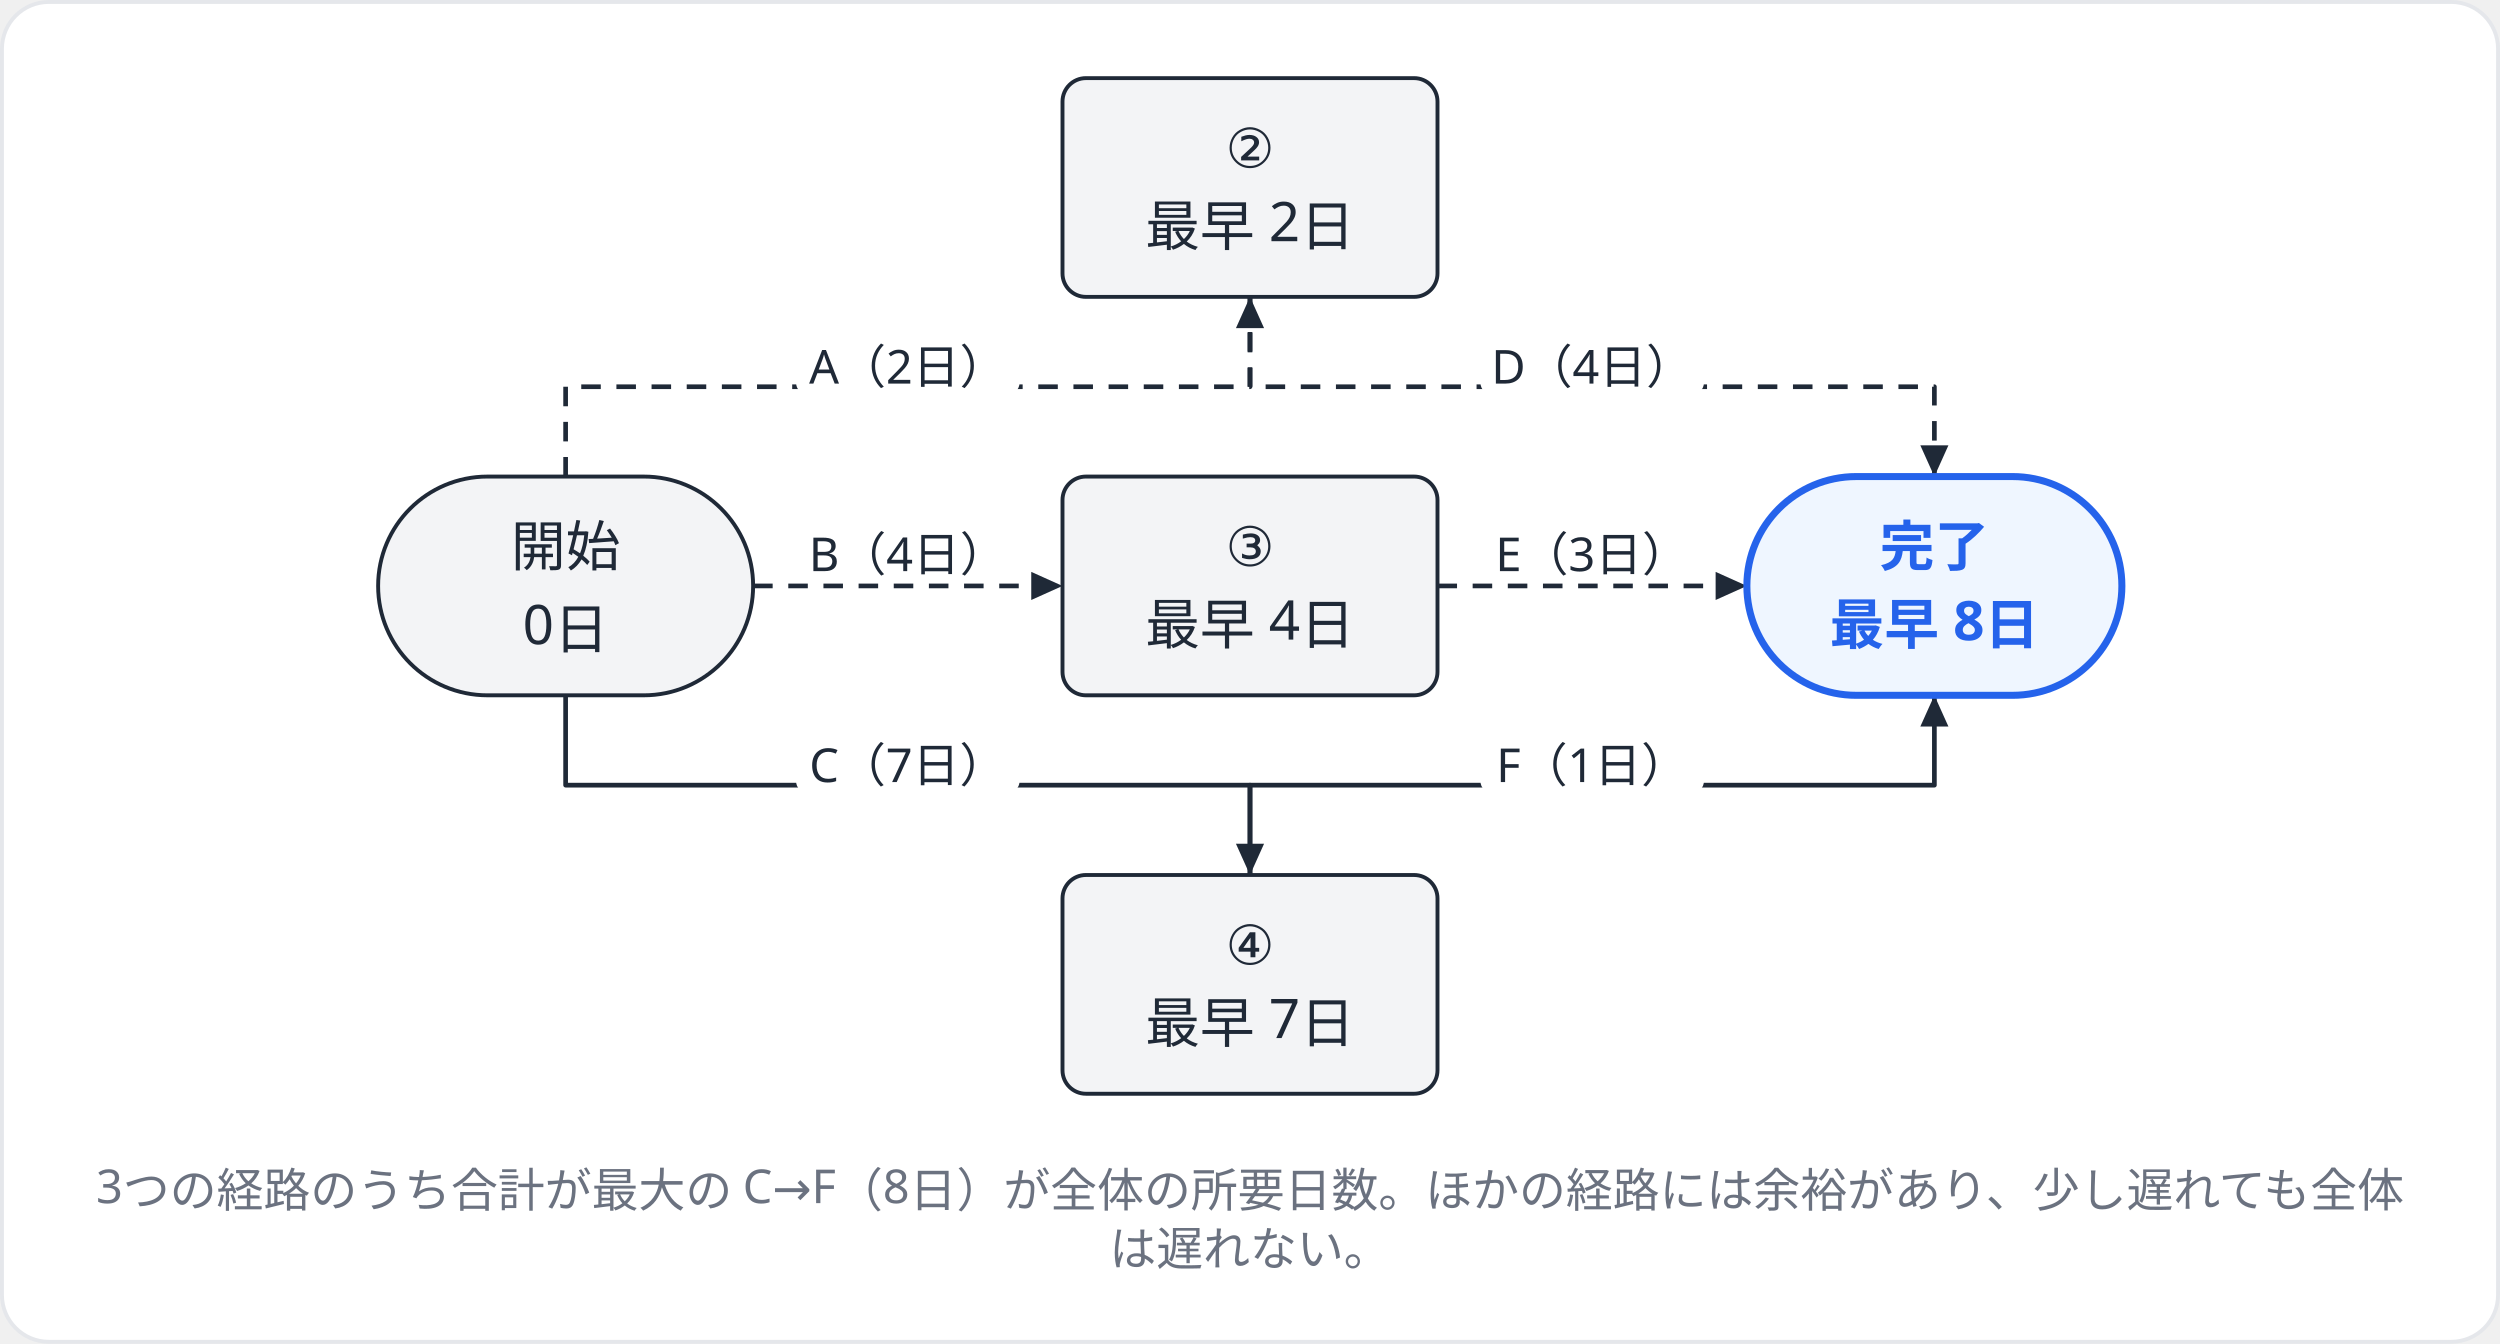
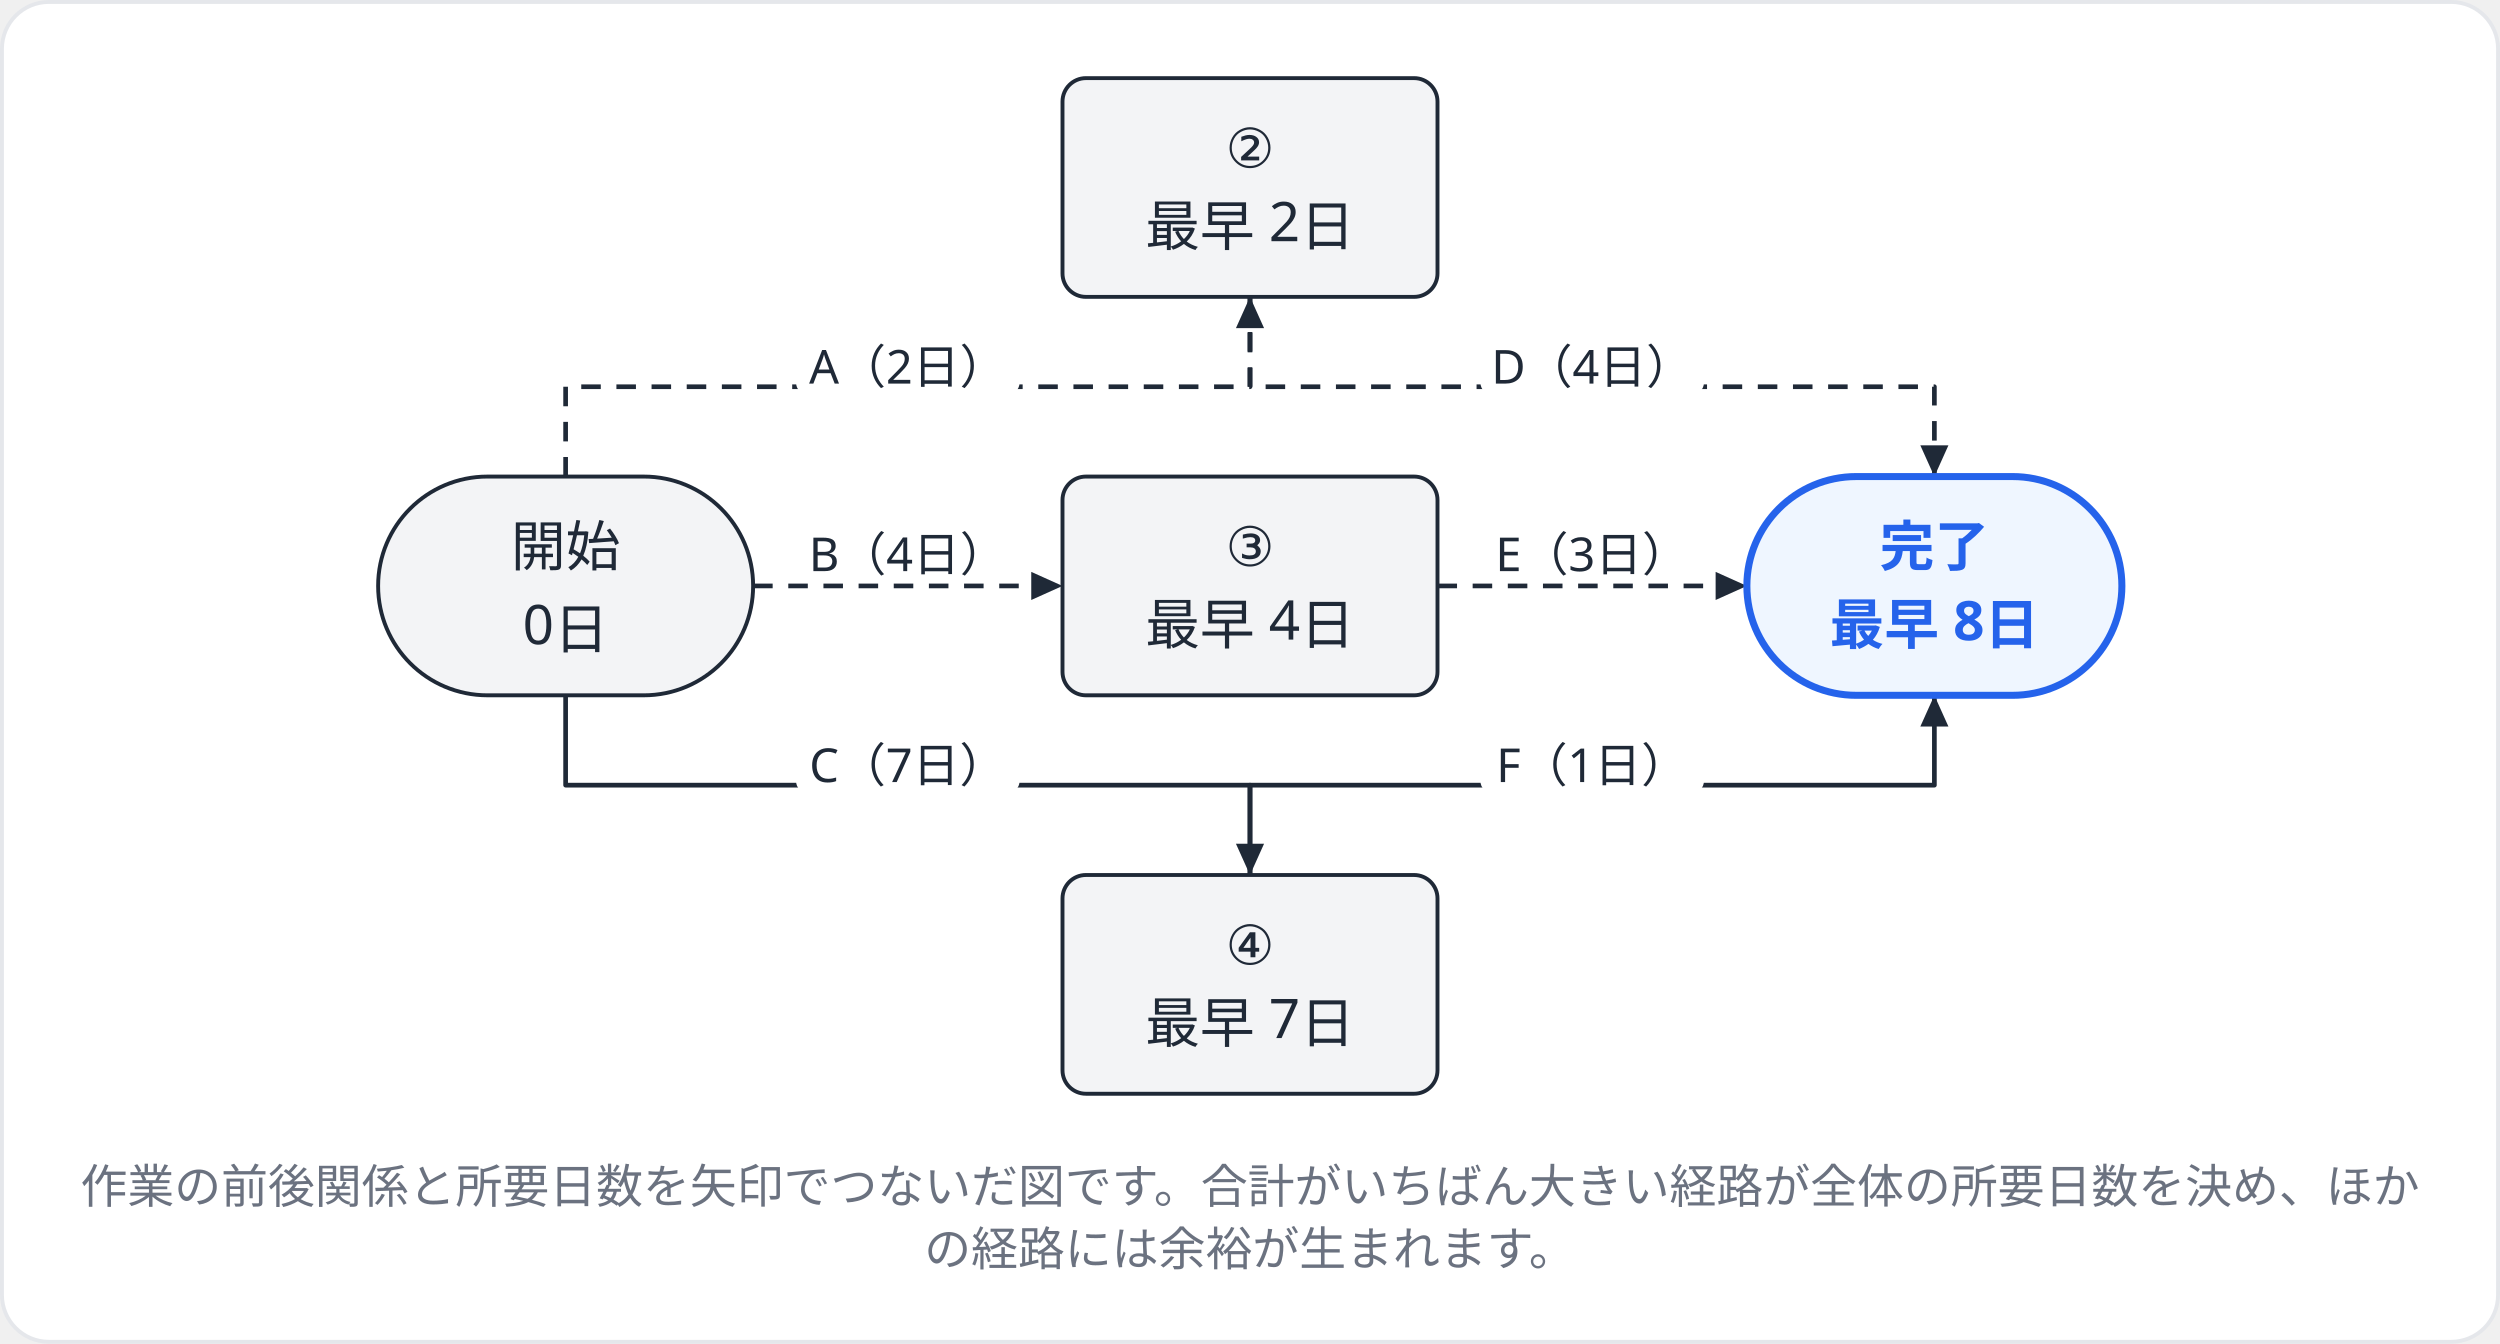
<svg xmlns="http://www.w3.org/2000/svg" width="640" height="344" viewBox="0 0 640 344" role="img">
  <rect x="0.5" y="0.5" width="639" height="343" rx="12" fill="#ffffff" stroke="#e5e7eb" stroke-width="1" />
  <g transform="translate(89.8 20)">
    <polyline points="55,102 55,79 230.2,79 230.2,56" fill="none" stroke="#1f2937" stroke-width="1.2" stroke-dasharray="5 4" stroke-linejoin="round" />
    <polygon points="230.2,56 233.8,64 226.6,64" fill="#1f2937" />
    <polyline points="230.2,56 230.2,79 405.4,79 405.4,102" fill="none" stroke="#1f2937" stroke-width="1.2" stroke-dasharray="5 4" stroke-linejoin="round" />
    <polygon points="405.4,102 401.8,94 409,94" fill="#1f2937" />
    <polyline points="103,130 182.2,130" fill="none" stroke="#1f2937" stroke-width="1.2" stroke-dasharray="5 4" stroke-linejoin="round" />
    <polygon points="182.2,130 174.2,133.6 174.2,126.4" fill="#1f2937" />
    <polyline points="278.2,130 357.4,130" fill="none" stroke="#1f2937" stroke-width="1.2" stroke-dasharray="5 4" stroke-linejoin="round" />
    <polygon points="357.4,130 349.4,133.6 349.4,126.4" fill="#1f2937" />
    <polyline points="55,158 55,181 230.2,181 230.2,204" fill="none" stroke="#1f2937" stroke-width="1.2" stroke-linejoin="round" />
    <polygon points="230.2,204 226.6,196 233.8,196" fill="#1f2937" />
    <polyline points="230.2,204 230.2,181 405.4,181 405.4,158" fill="none" stroke="#1f2937" stroke-width="1.2" stroke-linejoin="round" />
    <polygon points="405.4,158 409,166 401.8,166" fill="#1f2937" />
    <rect x="7" y="102" width="96" height="56" rx="28" fill="#f3f4f6" stroke="#1f2937" stroke-width="1" />
    <text x="55" y="124.9" font-family="Hiragino Sans, Hiragino Kaku Gothic ProN, Noto Sans JP, Yu Gothic, Meiryo, sans-serif" font-size="14" fill="#1f2937" text-anchor="middle">開始</text>
    <text x="55" y="144.9" font-family="Hiragino Sans, Hiragino Kaku Gothic ProN, Noto Sans JP, Yu Gothic, Meiryo, sans-serif" font-size="14" fill="#1f2937" text-anchor="middle">0日</text>
    <rect x="182.2" y="0" width="96" height="56" rx="6" fill="#f3f4f6" stroke="#1f2937" stroke-width="1" />
    <text x="230.2" y="22.9" font-family="Hiragino Sans, Hiragino Kaku Gothic ProN, Noto Sans JP, Yu Gothic, Meiryo, sans-serif" font-size="14" fill="#1f2937" text-anchor="middle">②</text>
    <text x="230.2" y="42.9" font-family="Hiragino Sans, Hiragino Kaku Gothic ProN, Noto Sans JP, Yu Gothic, Meiryo, sans-serif" font-size="14" fill="#1f2937" text-anchor="middle">最早 2日</text>
    <rect x="182.2" y="102" width="96" height="56" rx="6" fill="#f3f4f6" stroke="#1f2937" stroke-width="1" />
    <text x="230.2" y="124.9" font-family="Hiragino Sans, Hiragino Kaku Gothic ProN, Noto Sans JP, Yu Gothic, Meiryo, sans-serif" font-size="14" fill="#1f2937" text-anchor="middle">③</text>
    <text x="230.2" y="144.9" font-family="Hiragino Sans, Hiragino Kaku Gothic ProN, Noto Sans JP, Yu Gothic, Meiryo, sans-serif" font-size="14" fill="#1f2937" text-anchor="middle">最早 4日</text>
    <rect x="182.2" y="204" width="96" height="56" rx="6" fill="#f3f4f6" stroke="#1f2937" stroke-width="1" />
    <text x="230.2" y="226.9" font-family="Hiragino Sans, Hiragino Kaku Gothic ProN, Noto Sans JP, Yu Gothic, Meiryo, sans-serif" font-size="14" fill="#1f2937" text-anchor="middle">④</text>
    <text x="230.2" y="246.9" font-family="Hiragino Sans, Hiragino Kaku Gothic ProN, Noto Sans JP, Yu Gothic, Meiryo, sans-serif" font-size="14" fill="#1f2937" text-anchor="middle">最早 7日</text>
    <rect x="357.4" y="102" width="96" height="56" rx="28" fill="#eff6ff" stroke="#2563eb" stroke-width="1.8" />
    <text x="405.4" y="124.9" font-family="Hiragino Sans, Hiragino Kaku Gothic ProN, Noto Sans JP, Yu Gothic, Meiryo, sans-serif" font-size="14" fill="#2563eb" text-anchor="middle" font-weight="600">完了</text>
    <text x="405.4" y="144.9" font-family="Hiragino Sans, Hiragino Kaku Gothic ProN, Noto Sans JP, Yu Gothic, Meiryo, sans-serif" font-size="14" fill="#2563eb" text-anchor="middle" font-weight="600">最早 8日</text>
    <rect x="114" y="65" width="57.2" height="16" rx="3" fill="#ffffff" />
    <text x="142.6" y="78.2" font-family="Hiragino Sans, Hiragino Kaku Gothic ProN, Noto Sans JP, Yu Gothic, Meiryo, sans-serif" font-size="12" fill="#1f2937" text-anchor="middle">A（2日）</text>
    <rect x="289.2" y="65" width="57.2" height="16" rx="3" fill="#ffffff" />
    <text x="317.8" y="78.2" font-family="Hiragino Sans, Hiragino Kaku Gothic ProN, Noto Sans JP, Yu Gothic, Meiryo, sans-serif" font-size="12" fill="#1f2937" text-anchor="middle">D（4日）</text>
    <rect x="114" y="113" width="57.2" height="16" rx="3" fill="#ffffff" />
    <text x="142.6" y="126.2" font-family="Hiragino Sans, Hiragino Kaku Gothic ProN, Noto Sans JP, Yu Gothic, Meiryo, sans-serif" font-size="12" fill="#1f2937" text-anchor="middle">B（4日）</text>
    <rect x="289.2" y="113" width="57.2" height="16" rx="3" fill="#ffffff" />
    <text x="317.8" y="126.2" font-family="Hiragino Sans, Hiragino Kaku Gothic ProN, Noto Sans JP, Yu Gothic, Meiryo, sans-serif" font-size="12" fill="#1f2937" text-anchor="middle">E（3日）</text>
    <rect x="114" y="167" width="57.2" height="16" rx="3" fill="#ffffff" />
    <text x="142.6" y="180.2" font-family="Hiragino Sans, Hiragino Kaku Gothic ProN, Noto Sans JP, Yu Gothic, Meiryo, sans-serif" font-size="12" fill="#1f2937" text-anchor="middle">C（7日）</text>
    <rect x="289.2" y="167" width="57.2" height="16" rx="3" fill="#ffffff" />
    <text x="317.8" y="180.2" font-family="Hiragino Sans, Hiragino Kaku Gothic ProN, Noto Sans JP, Yu Gothic, Meiryo, sans-serif" font-size="12" fill="#1f2937" text-anchor="middle">F（1日）</text>
  </g>
-   <text x="320" y="308" font-family="Hiragino Sans, Hiragino Kaku Gothic ProN, Noto Sans JP, Yu Gothic, Meiryo, sans-serif" font-size="12" fill="#6b7280" text-anchor="middle">3つの経路のうち合計が最大の C→F（8日）が全体の所要日数。ほかの経路には余裕があり、少し遅れても全体</text>
-   <text x="320" y="324" font-family="Hiragino Sans, Hiragino Kaku Gothic ProN, Noto Sans JP, Yu Gothic, Meiryo, sans-serif" font-size="12" fill="#6b7280" text-anchor="middle">は遅れない。</text>
+   <text x="320" y="308" font-family="Hiragino Sans, Hiragino Kaku Gothic ProN, Noto Sans JP, Yu Gothic, Meiryo, sans-serif" font-size="12" fill="#6b7280" text-anchor="middle">作業の前後関係と所要日数を矢印でつないだ図です。合計がいちばん大きい経路が全体の所要日数を決め、ほか</text>
+   <text x="320" y="324" font-family="Hiragino Sans, Hiragino Kaku Gothic ProN, Noto Sans JP, Yu Gothic, Meiryo, sans-serif" font-size="12" fill="#6b7280" text-anchor="middle">の経路には余裕が生まれます。</text>
</svg>
